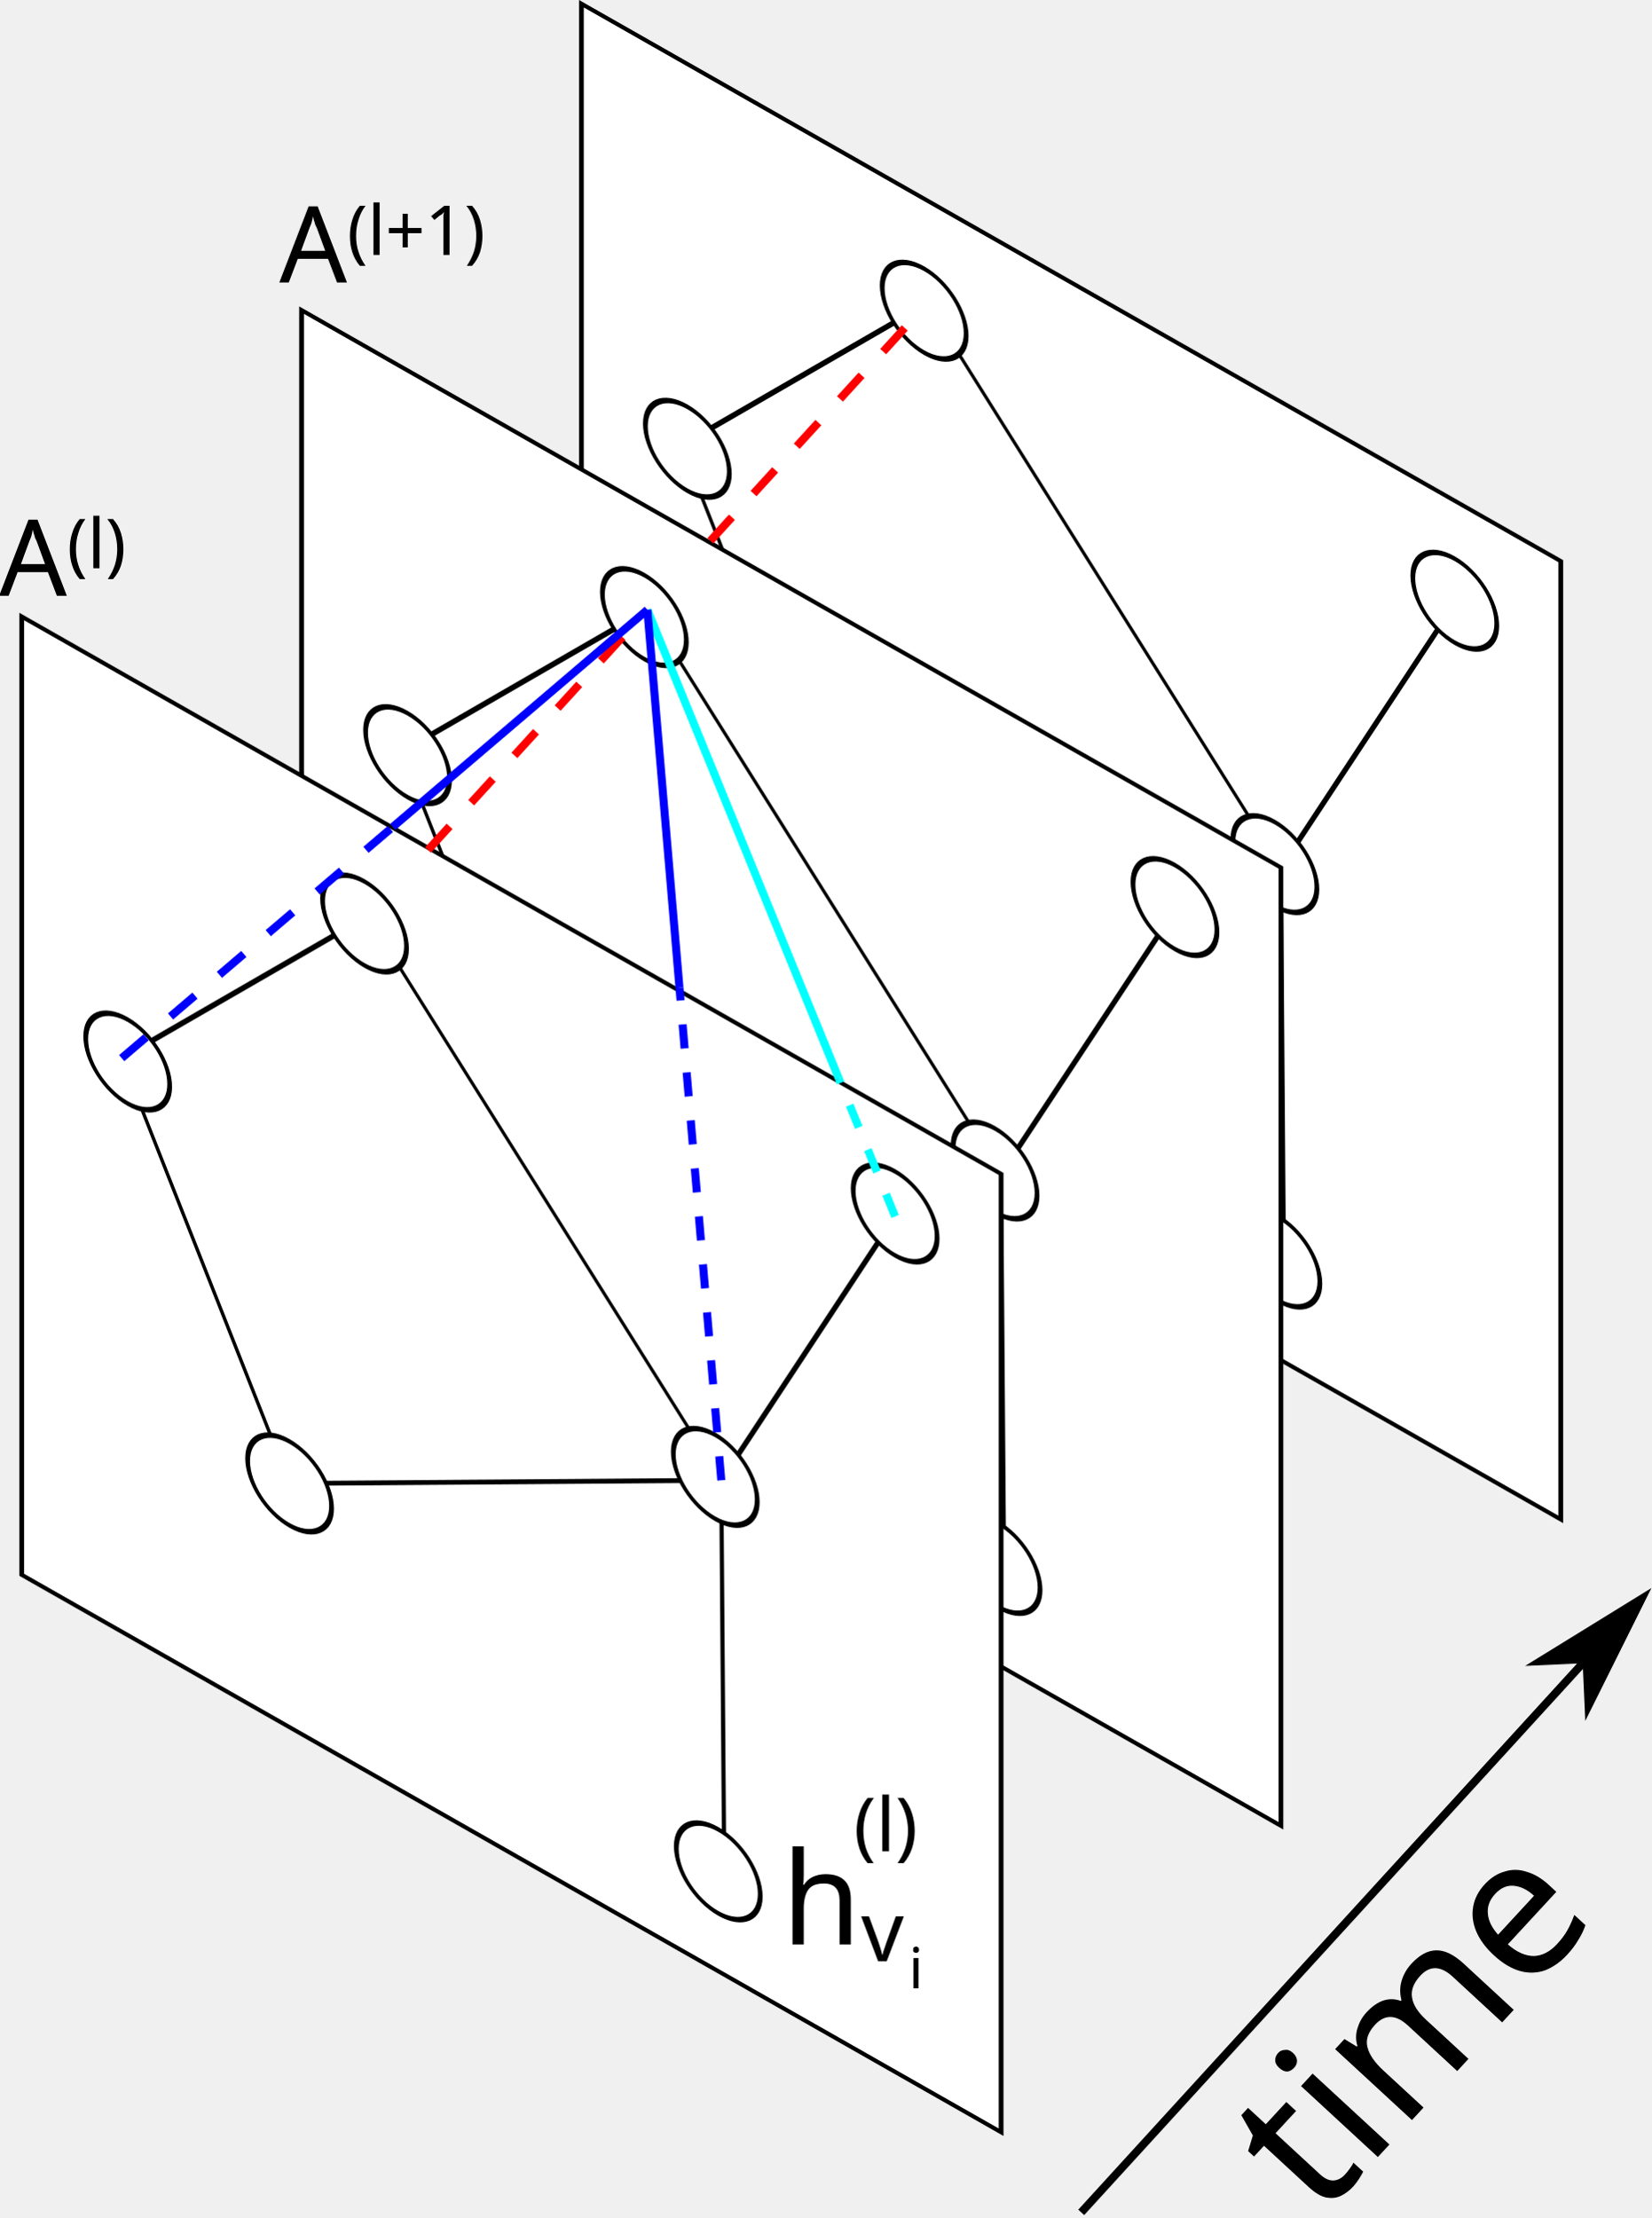
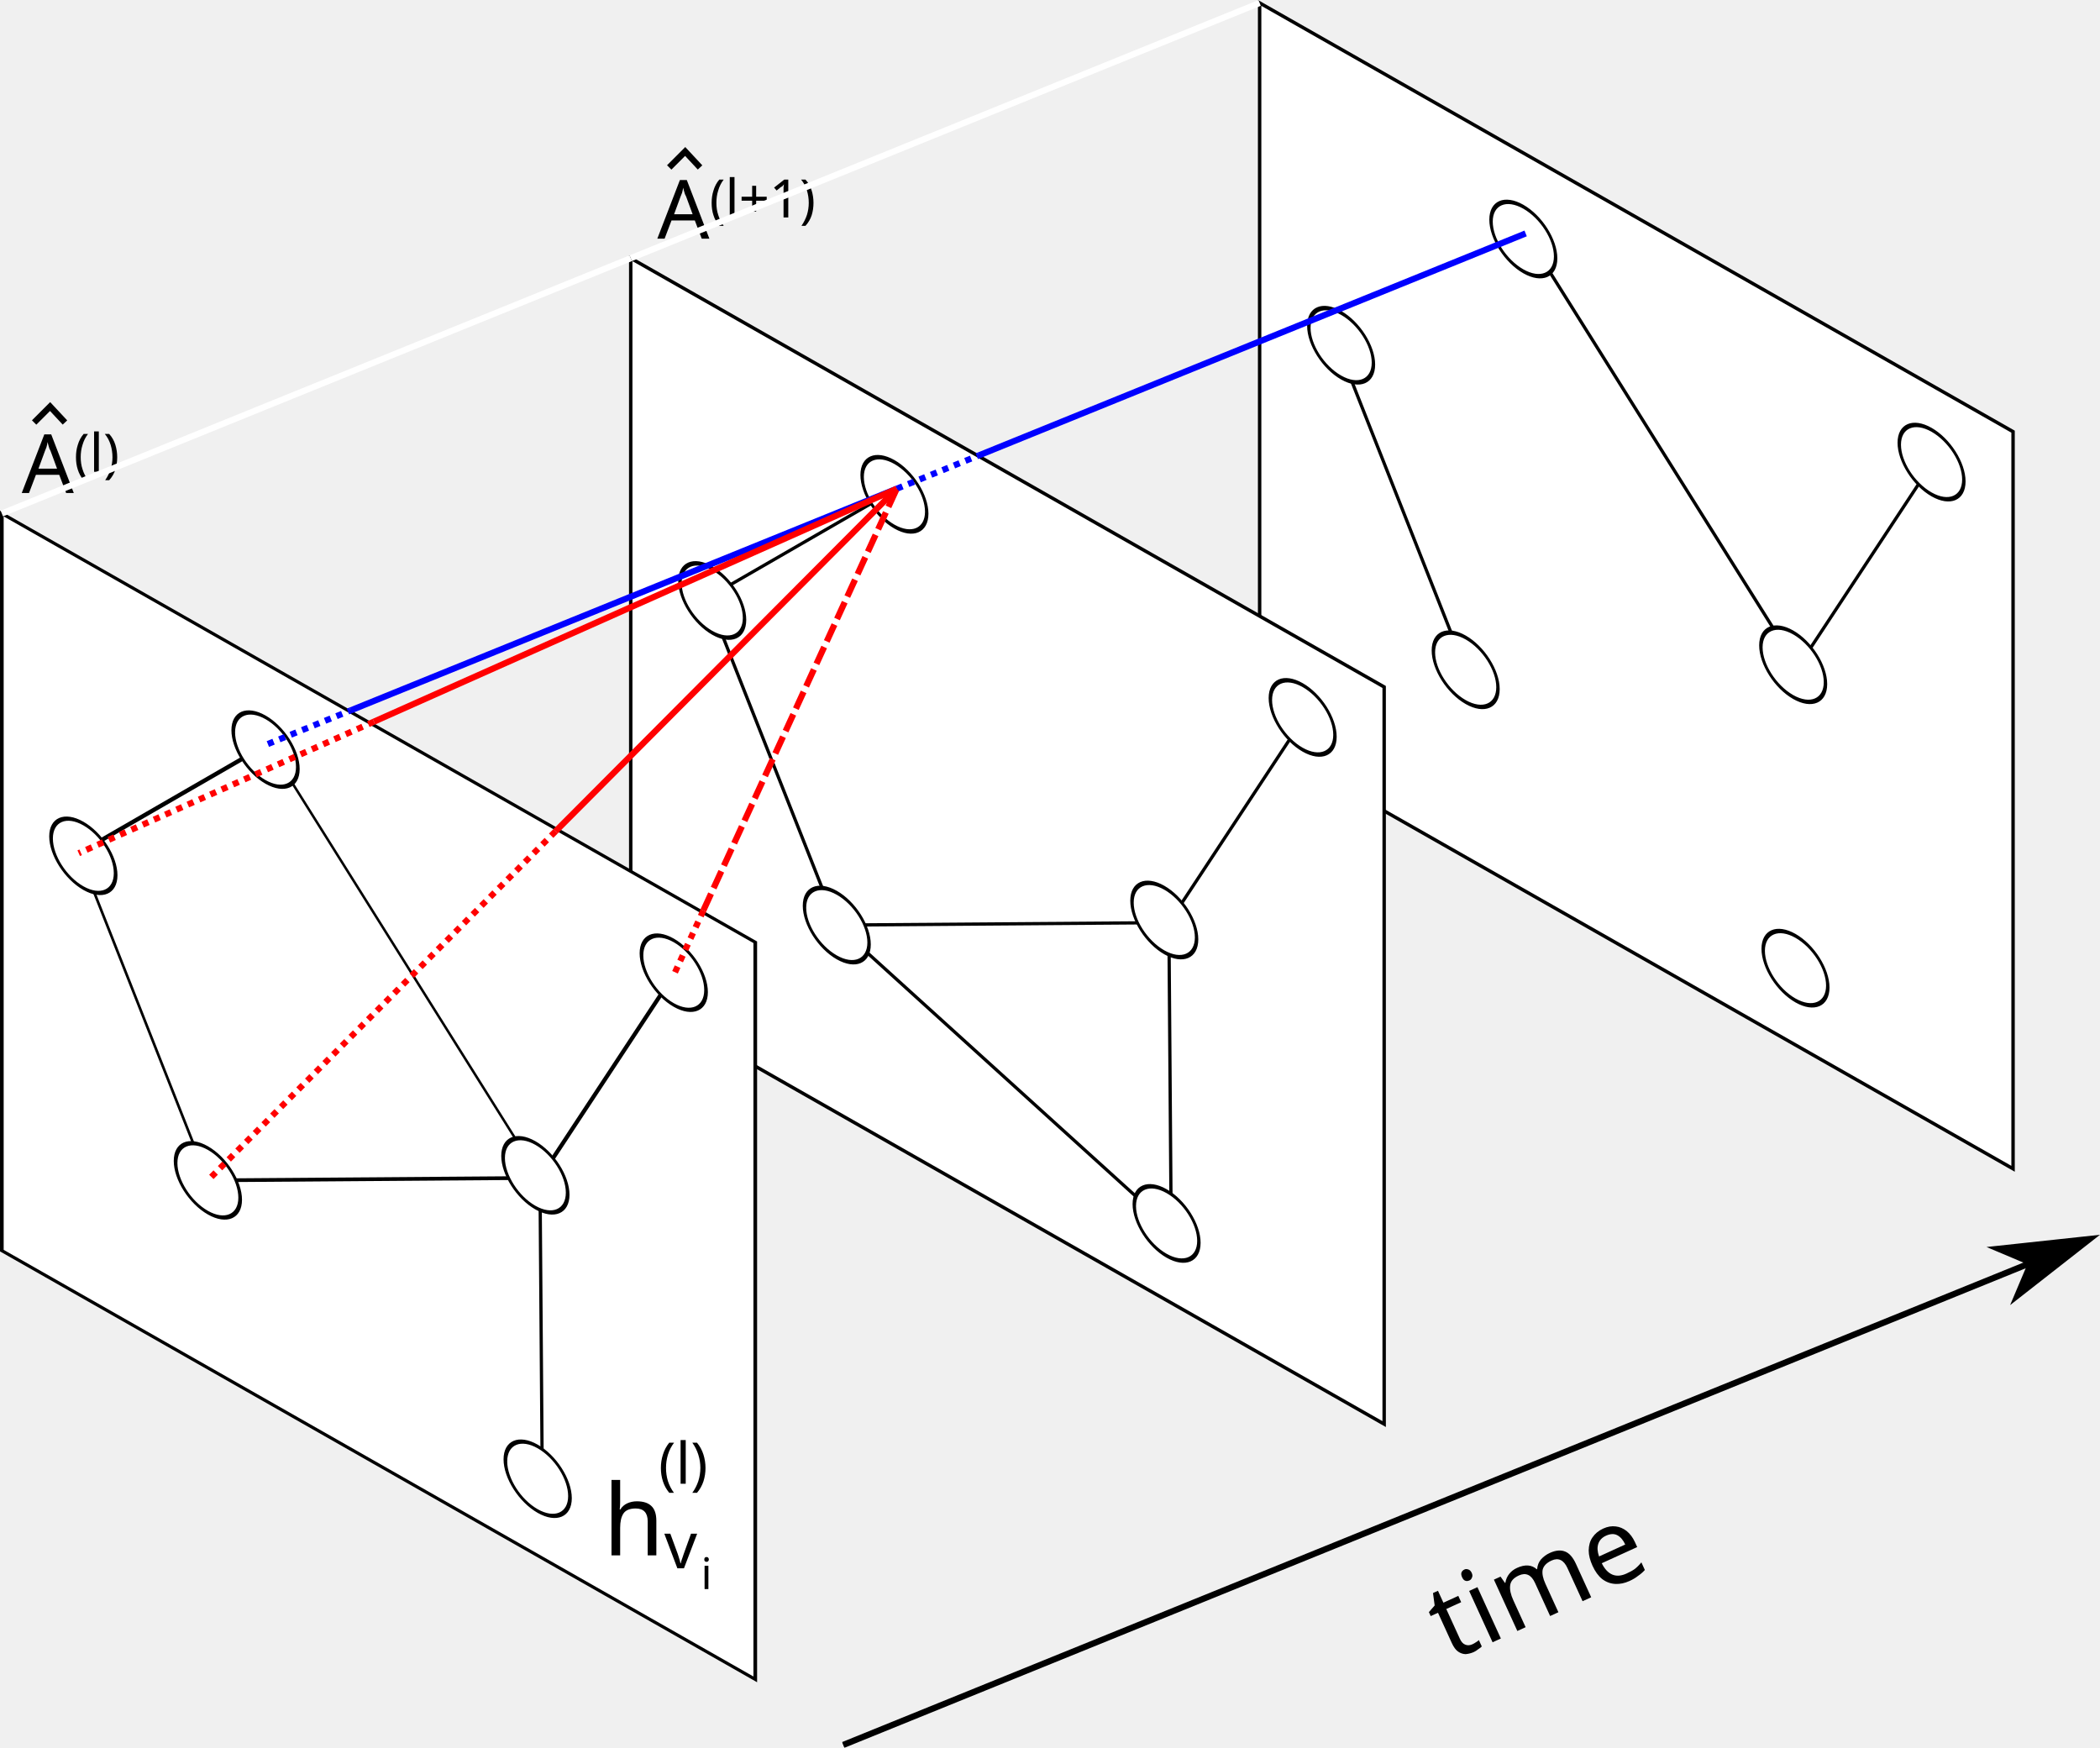
- <svg xmlns="http://www.w3.org/2000/svg" width="54.53mm" height="73.201mm" viewBox="0 0 54.53 73.201" version="1.1" id="svg858">
+ <svg xmlns="http://www.w3.org/2000/svg" width="90.138mm" height="75.02mm" viewBox="0 0 90.138 75.02" version="1.1" id="svg858">
  <defs id="defs852">
+     <marker orient="auto" refY="0" refX="0" id="marker1326" style="overflow:visible">
+       <path id="path1066" d="M 0,0 5,-5 -12.5,0 5,5 Z" style="fill:#ffffff;fill-opacity:1;fill-rule:evenodd;stroke:#000000;stroke-width:1pt;stroke-opacity:1" transform="matrix(-0.8,0,0,-0.8,-10,0)" />
+     </marker>
    <marker orient="auto" refY="0" refX="0" id="Arrow1Lend" style="overflow:visible">
      <path id="path1589" d="M 0,0 5,-5 -12.5,0 5,5 Z" style="fill:#000000;fill-opacity:1;fill-rule:evenodd;stroke:#000000;stroke-width:1pt;stroke-opacity:1" transform="matrix(-0.8,0,0,-0.8,-10,0)" />
    </marker>
    <marker orient="auto" refY="0" refX="0" id="Arrow1Mend" style="overflow:visible">
-       <path id="path1595" d="M 0,0 5,-5 -12.5,0 5,5 Z" style="fill:#000000;fill-opacity:1;fill-rule:evenodd;stroke:#000000;stroke-width:1pt;stroke-opacity:1" transform="matrix(-0.4,0,0,-0.4,-4,0)" />
+       <path id="path1595" d="M 0,0 5,-5 -12.5,0 5,5 Z" style="fill:#ffffff;fill-opacity:1;fill-rule:evenodd;stroke:#000000;stroke-width:1pt;stroke-opacity:1" transform="matrix(-0.4,0,0,-0.4,-4,0)" />
    </marker>
  </defs>
-   <g id="layer1" transform="translate(-13.04727,-17.66051)">
-     <g id="g1491-6" transform="matrix(0.5238095,0.2980829,0,0.5238095,59.75454,14.36558)">
-       <rect y="36.412" x="-52.518" height="60.403" width="61.739" id="rect1431-0" style="fill:#ffffff;fill-opacity:1;stroke:#000000;stroke-width:0.3;stroke-linecap:round;stroke-miterlimit:4;stroke-dasharray:none;stroke-dashoffset:0;stroke-opacity:1" />
-       <g id="g1445-6">
-         <path style="fill:none;stroke:#000000;stroke-width:0.265px;stroke-linecap:butt;stroke-linejoin:miter;stroke-opacity:1" d="M -46.217,60.661 -30.72,42.896" id="path865-2" />
-         <path style="fill:none;stroke:#000000;stroke-width:0.265px;stroke-linecap:butt;stroke-linejoin:miter;stroke-opacity:1" d="M -8.42,65.763 -30.72,42.896" id="path867-6" />
-         <path style="fill:none;stroke:#000000;stroke-width:0.265px;stroke-linecap:butt;stroke-linejoin:miter;stroke-opacity:1" d="M -35.634,81.449 -46.217,60.661" id="path869-1" />
-         <path style="fill:none;stroke:#000000;stroke-width:0.265px;stroke-linecap:butt;stroke-linejoin:miter;stroke-opacity:1" d="m -8.42,65.763 10.961,-22.868" id="path871-8" />
-         <path style="fill:none;stroke:#000000;stroke-width:0.265px;stroke-linecap:butt;stroke-linejoin:miter;stroke-opacity:1" d="m -8.231,90.71 -0.189,-24.946" id="path873-7" />
-         <path style="fill:none;stroke:#000000;stroke-width:0.265px;stroke-linecap:butt;stroke-linejoin:miter;stroke-opacity:1" d="M -35.634,81.449 -8.42,65.763" id="path875-92" />
-         <circle style="fill:#ffffff;fill-opacity:1;stroke:#000000;stroke-width:0.3;stroke-linecap:round;stroke-miterlimit:4;stroke-dasharray:none;stroke-dashoffset:0;stroke-opacity:1" id="path815-0" cx="-45.839" cy="60.661" r="2.646" />
-         <circle style="fill:#ffffff;fill-opacity:1;stroke:#000000;stroke-width:0.3;stroke-linecap:round;stroke-miterlimit:4;stroke-dasharray:none;stroke-dashoffset:0;stroke-opacity:1" id="path815-3-23" cx="-30.909" cy="43.463" r="2.646" />
-         <circle style="fill:#ffffff;fill-opacity:1;stroke:#000000;stroke-width:0.3;stroke-linecap:round;stroke-miterlimit:4;stroke-dasharray:none;stroke-dashoffset:0;stroke-opacity:1" id="path815-6-75" cx="-8.798" cy="65.763" r="2.646" />
-         <circle style="fill:#ffffff;fill-opacity:1;stroke:#000000;stroke-width:0.3;stroke-linecap:round;stroke-miterlimit:4;stroke-dasharray:none;stroke-dashoffset:0;stroke-opacity:1" id="path815-7-9" cx="-35.634" cy="81.449" r="2.646" />
-         <circle style="fill:#ffffff;fill-opacity:1;stroke:#000000;stroke-width:0.3;stroke-linecap:round;stroke-miterlimit:4;stroke-dasharray:none;stroke-dashoffset:0;stroke-opacity:1" id="path815-5-2" cx="2.542" cy="42.707" r="2.646" />
-         <circle style="fill:#ffffff;fill-opacity:1;stroke:#000000;stroke-width:0.3;stroke-linecap:round;stroke-miterlimit:4;stroke-dasharray:none;stroke-dashoffset:0;stroke-opacity:1" id="path815-35-2" cx="-8.609" cy="90.521" r="2.646" />
-       </g>
-     </g>
-     <g id="g1491-3" transform="matrix(0.5238095,0.2980829,0,0.5238095,50.5143,24.4816)">
-       <rect y="36.412" x="-52.518" height="60.403" width="61.739" id="rect1431-6" style="fill:#ffffff;fill-opacity:1;stroke:#000000;stroke-width:0.3;stroke-linecap:round;stroke-miterlimit:4;stroke-dasharray:none;stroke-dashoffset:0;stroke-opacity:1" />
-       <g id="g1445-7">
-         <path style="fill:none;stroke:#000000;stroke-width:0.265px;stroke-linecap:butt;stroke-linejoin:miter;stroke-opacity:1" d="M -46.217,60.661 -30.72,42.896" id="path865-5" />
-         <path style="fill:none;stroke:#000000;stroke-width:0.265px;stroke-linecap:butt;stroke-linejoin:miter;stroke-opacity:1" d="M -8.42,65.763 -30.72,42.896" id="path867-3" />
-         <path style="fill:none;stroke:#000000;stroke-width:0.265px;stroke-linecap:butt;stroke-linejoin:miter;stroke-opacity:1" d="M -35.634,81.449 -46.217,60.661" id="path869-5" />
-         <path style="fill:none;stroke:#000000;stroke-width:0.265px;stroke-linecap:butt;stroke-linejoin:miter;stroke-opacity:1" d="m -8.42,65.763 10.961,-22.868" id="path871-6" />
-         <path style="fill:none;stroke:#000000;stroke-width:0.265px;stroke-linecap:butt;stroke-linejoin:miter;stroke-opacity:1" d="m -8.231,90.71 -0.189,-24.946" id="path873-2" />
-         <path style="fill:none;stroke:#000000;stroke-width:0.265px;stroke-linecap:butt;stroke-linejoin:miter;stroke-opacity:1" d="M -35.634,81.449 -8.42,65.763" id="path875-9" />
-         <circle style="fill:#ffffff;fill-opacity:1;stroke:#000000;stroke-width:0.3;stroke-linecap:round;stroke-miterlimit:4;stroke-dasharray:none;stroke-dashoffset:0;stroke-opacity:1" id="path815-1" cx="-45.839" cy="60.661" r="2.646" />
-         <circle style="fill:#ffffff;fill-opacity:1;stroke:#000000;stroke-width:0.3;stroke-linecap:round;stroke-miterlimit:4;stroke-dasharray:none;stroke-dashoffset:0;stroke-opacity:1" id="path815-3-2" cx="-30.909" cy="43.463" r="2.646" />
-         <circle style="fill:#ffffff;fill-opacity:1;stroke:#000000;stroke-width:0.3;stroke-linecap:round;stroke-miterlimit:4;stroke-dasharray:none;stroke-dashoffset:0;stroke-opacity:1" id="path815-6-7" cx="-8.798" cy="65.763" r="2.646" />
-         <circle style="fill:#ffffff;fill-opacity:1;stroke:#000000;stroke-width:0.3;stroke-linecap:round;stroke-miterlimit:4;stroke-dasharray:none;stroke-dashoffset:0;stroke-opacity:1" id="path815-7-0" cx="-35.634" cy="81.449" r="2.646" />
-         <circle style="fill:#ffffff;fill-opacity:1;stroke:#000000;stroke-width:0.3;stroke-linecap:round;stroke-miterlimit:4;stroke-dasharray:none;stroke-dashoffset:0;stroke-opacity:1" id="path815-5-9" cx="2.542" cy="42.707" r="2.646" />
-         <circle style="fill:#ffffff;fill-opacity:1;stroke:#000000;stroke-width:0.3;stroke-linecap:round;stroke-miterlimit:4;stroke-dasharray:none;stroke-dashoffset:0;stroke-opacity:1" id="path815-35-3" cx="-8.609" cy="90.521" r="2.646" />
-       </g>
-     </g>
-     <g id="g1491" transform="matrix(0.5238095,0.2980829,0,0.5238095,41.27405,34.59762)">
+   <g id="layer1" transform="translate(33.26893,-42.62692)">
+     <rect style="fill:#ffffff;fill-opacity:1;stroke:#000000;stroke-width:0.169;stroke-linecap:round;stroke-miterlimit:4;stroke-dasharray:none;stroke-dashoffset:0;stroke-opacity:1" id="rect1431-0" width="37.209" height="31.64" x="23.93" y="30.917" transform="matrix(0.8691258,0.494591,0,1,0,0)" />
+     <path style="fill:none;stroke:#000000;stroke-width:0.139px;stroke-linecap:butt;stroke-linejoin:miter;stroke-opacity:1" d="M 43.897,71.272 32.216,52.647" id="path867-6" />
+     <path style="fill:none;stroke:#000000;stroke-width:0.139px;stroke-linecap:butt;stroke-linejoin:miter;stroke-opacity:1" d="M 29.642,71.377 24.099,57.333" id="path869-1" />
+     <path style="fill:none;stroke:#000000;stroke-width:0.139px;stroke-linecap:butt;stroke-linejoin:miter;stroke-opacity:1" d="m 43.897,71.272 5.742,-8.711" id="path871-8" />
+     <ellipse style="fill:#ffffff;fill-opacity:1;stroke:#000000;stroke-width:0.169;stroke-linecap:round;stroke-miterlimit:4;stroke-dasharray:none;stroke-dashoffset:0;stroke-opacity:1" id="path815-0" cx="27.955" cy="43.619" transform="matrix(0.8691258,0.494591,0,1,0,0)" rx="1.595" ry="1.386" />
+     <ellipse style="fill:#ffffff;fill-opacity:1;stroke:#000000;stroke-width:0.169;stroke-linecap:round;stroke-miterlimit:4;stroke-dasharray:none;stroke-dashoffset:0;stroke-opacity:1" id="path815-3-23" cx="36.953" cy="34.61" transform="matrix(0.8691258,0.494591,0,1,0,0)" rx="1.595" ry="1.386" />
+     <ellipse style="fill:#ffffff;fill-opacity:1;stroke:#000000;stroke-width:0.169;stroke-linecap:round;stroke-miterlimit:4;stroke-dasharray:none;stroke-dashoffset:0;stroke-opacity:1" id="path815-6-75" cx="50.28" cy="46.292" transform="matrix(0.8691258,0.494591,0,1,0,0)" rx="1.595" ry="1.386" />
+     <ellipse style="fill:#ffffff;fill-opacity:1;stroke:#000000;stroke-width:0.169;stroke-linecap:round;stroke-miterlimit:4;stroke-dasharray:none;stroke-dashoffset:0;stroke-opacity:1" id="path815-7-9" cx="34.106" cy="54.508" transform="matrix(0.8691258,0.494591,0,1,0,0)" rx="1.595" ry="1.386" />
+     <ellipse style="fill:#ffffff;fill-opacity:1;stroke:#000000;stroke-width:0.169;stroke-linecap:round;stroke-miterlimit:4;stroke-dasharray:none;stroke-dashoffset:0;stroke-opacity:1" id="path815-5-2" cx="57.114" cy="34.214" transform="matrix(0.8691258,0.494591,0,1,0,0)" rx="1.595" ry="1.386" />
+     <ellipse style="fill:#ffffff;fill-opacity:1;stroke:#000000;stroke-width:0.169;stroke-linecap:round;stroke-miterlimit:4;stroke-dasharray:none;stroke-dashoffset:0;stroke-opacity:1" id="path815-35-2" cx="50.394" cy="59.26" transform="matrix(0.8691258,0.494591,0,1,0,0)" rx="1.595" ry="1.386" />
+     <rect style="fill:#ffffff;fill-opacity:1;stroke:#000000;stroke-width:0.169;stroke-linecap:round;stroke-miterlimit:4;stroke-dasharray:none;stroke-dashoffset:0;stroke-opacity:1" id="rect1431-6" width="37.209" height="31.64" x="-7.129" y="57.237" transform="matrix(0.8691258,0.494591,0,1,0,0)" />
+     <path style="fill:none;stroke:#000000;stroke-width:0.139px;stroke-linecap:butt;stroke-linejoin:miter;stroke-opacity:1" d="m -2.896,68.291 8.117,-4.686" id="path865-5" />
+     <path style="fill:none;stroke:#000000;stroke-width:0.139px;stroke-linecap:butt;stroke-linejoin:miter;stroke-opacity:1" d="M 17.002,95.354 2.648,82.335" id="path867-3" />
+     <path style="fill:none;stroke:#000000;stroke-width:0.139px;stroke-linecap:butt;stroke-linejoin:miter;stroke-opacity:1" d="M 2.648,82.335 -2.896,68.291" id="path869-5" />
+     <path style="fill:none;stroke:#000000;stroke-width:0.139px;stroke-linecap:butt;stroke-linejoin:miter;stroke-opacity:1" d="m 16.903,82.23 5.742,-8.711" id="path871-6" />
+     <path style="fill:none;stroke:#000000;stroke-width:0.139px;stroke-linecap:butt;stroke-linejoin:miter;stroke-opacity:1" d="m 17.002,95.354 -0.099,-13.124" id="path873-2" />
+     <path style="fill:none;stroke:#000000;stroke-width:0.139px;stroke-linecap:butt;stroke-linejoin:miter;stroke-opacity:1" d="M 2.648,82.335 16.903,82.23" id="path875-9" />
+     <ellipse style="fill:#ffffff;fill-opacity:1;stroke:#000000;stroke-width:0.169;stroke-linecap:round;stroke-miterlimit:4;stroke-dasharray:none;stroke-dashoffset:0;stroke-opacity:1" id="path815-1" cx="-3.104" cy="69.938" transform="matrix(0.8691258,0.494591,0,1,0,0)" rx="1.595" ry="1.386" />
+     <ellipse style="fill:#ffffff;fill-opacity:1;stroke:#000000;stroke-width:0.169;stroke-linecap:round;stroke-miterlimit:4;stroke-dasharray:none;stroke-dashoffset:0;stroke-opacity:1" id="path815-3-2" cx="5.894" cy="60.93" transform="matrix(0.8691258,0.494591,0,1,0,0)" rx="1.595" ry="1.386" />
+     <ellipse style="fill:#ffffff;fill-opacity:1;stroke:#000000;stroke-width:0.169;stroke-linecap:round;stroke-miterlimit:4;stroke-dasharray:none;stroke-dashoffset:0;stroke-opacity:1" id="path815-6-7" cx="19.221" cy="72.611" transform="matrix(0.8691258,0.494591,0,1,0,0)" rx="1.595" ry="1.386" />
+     <ellipse style="fill:#ffffff;fill-opacity:1;stroke:#000000;stroke-width:0.169;stroke-linecap:round;stroke-miterlimit:4;stroke-dasharray:none;stroke-dashoffset:0;stroke-opacity:1" id="path815-7-0" cx="3.047" cy="80.828" transform="matrix(0.8691258,0.494591,0,1,0,0)" rx="1.595" ry="1.386" />
+     <ellipse style="fill:#ffffff;fill-opacity:1;stroke:#000000;stroke-width:0.169;stroke-linecap:round;stroke-miterlimit:4;stroke-dasharray:none;stroke-dashoffset:0;stroke-opacity:1" id="path815-5-9" cx="26.055" cy="60.534" transform="matrix(0.8691258,0.494591,0,1,0,0)" rx="1.595" ry="1.386" />
+     <ellipse style="fill:#ffffff;fill-opacity:1;stroke:#000000;stroke-width:0.169;stroke-linecap:round;stroke-miterlimit:4;stroke-dasharray:none;stroke-dashoffset:0;stroke-opacity:1" id="path815-35-3" cx="19.335" cy="85.579" transform="matrix(0.8691258,0.494591,0,1,0,0)" rx="1.595" ry="1.386" />
+     <g id="g1491" transform="matrix(0.5238095,0.2980829,0,0.5238095,-5.68069,61.25077)">
      <rect y="36.412" x="-52.518" height="60.403" width="61.739" id="rect1431" style="fill:#ffffff;fill-opacity:1;stroke:#000000;stroke-width:0.3;stroke-linecap:round;stroke-miterlimit:4;stroke-dasharray:none;stroke-dashoffset:0;stroke-opacity:1" />
      <g id="g1445">
        <path style="fill:none;stroke:#000000;stroke-width:0.265px;stroke-linecap:butt;stroke-linejoin:miter;stroke-opacity:1" d="M -46.217,60.661 -30.72,42.896" id="path865" />
        <path style="fill:none;stroke:#000000;stroke-width:0.265px;stroke-linecap:butt;stroke-linejoin:miter;stroke-opacity:1" d="M -8.42,65.763 -30.72,42.896" id="path867" />
        <path style="fill:none;stroke:#000000;stroke-width:0.265px;stroke-linecap:butt;stroke-linejoin:miter;stroke-opacity:1" d="M -35.634,81.449 -46.217,60.661" id="path869" />
        <path style="fill:none;stroke:#000000;stroke-width:0.265px;stroke-linecap:butt;stroke-linejoin:miter;stroke-opacity:1" d="m -8.42,65.763 10.961,-22.868" id="path871" />
        <path style="fill:none;stroke:#000000;stroke-width:0.265px;stroke-linecap:butt;stroke-linejoin:miter;stroke-opacity:1" d="m -8.231,90.71 -0.189,-24.946" id="path873" />
        <path style="fill:none;stroke:#000000;stroke-width:0.265px;stroke-linecap:butt;stroke-linejoin:miter;stroke-opacity:1" d="M -35.634,81.449 -8.42,65.763" id="path875" />
        <circle style="fill:#ffffff;fill-opacity:1;stroke:#000000;stroke-width:0.3;stroke-linecap:round;stroke-miterlimit:4;stroke-dasharray:none;stroke-dashoffset:0;stroke-opacity:1" id="path815" cx="-45.839" cy="60.661" r="2.646" />
        <circle style="fill:#ffffff;fill-opacity:1;stroke:#000000;stroke-width:0.3;stroke-linecap:round;stroke-miterlimit:4;stroke-dasharray:none;stroke-dashoffset:0;stroke-opacity:1" id="path815-3" cx="-30.909" cy="43.463" r="2.646" />
        <circle style="fill:#ffffff;fill-opacity:1;stroke:#000000;stroke-width:0.3;stroke-linecap:round;stroke-miterlimit:4;stroke-dasharray:none;stroke-dashoffset:0;stroke-opacity:1" id="path815-6" cx="-8.798" cy="65.763" r="2.646" />
        <circle style="fill:#ffffff;fill-opacity:1;stroke:#000000;stroke-width:0.3;stroke-linecap:round;stroke-miterlimit:4;stroke-dasharray:none;stroke-dashoffset:0;stroke-opacity:1" id="path815-7" cx="-35.634" cy="81.449" r="2.646" />
        <circle style="fill:#ffffff;fill-opacity:1;stroke:#000000;stroke-width:0.3;stroke-linecap:round;stroke-miterlimit:4;stroke-dasharray:none;stroke-dashoffset:0;stroke-opacity:1" id="path815-5" cx="2.542" cy="42.707" r="2.646" />
        <circle style="fill:#ffffff;fill-opacity:1;stroke:#000000;stroke-width:0.3;stroke-linecap:round;stroke-miterlimit:4;stroke-dasharray:none;stroke-dashoffset:0;stroke-opacity:1" id="path815-35" cx="-8.609" cy="90.521" r="2.646" />
      </g>
    </g>
-     <path style="fill:none;stroke:#000000;stroke-width:0.265;stroke-linecap:butt;stroke-linejoin:miter;stroke-miterlimit:4;stroke-dasharray:none;stroke-opacity:1;marker-end:url(#Arrow1Lend)" d="M 48.75,90.705 67.23,70.473" id="path1584" />
-     <text xml:space="preserve" style="font-style:normal;font-weight:normal;font-size:6.439px;line-height:1.25;font-family:sans-serif;letter-spacing:0px;word-spacing:0px;fill:#000000;fill-opacity:1;stroke:none;stroke-width:0.161" x="-28.464" y="103.307" id="text1896" transform="rotate(-47.28834)">
-       <tspan id="tspan1894" x="-28.464" y="103.307" style="stroke-width:0.161">time</tspan>
+     <path style="fill:none;stroke:#000000;stroke-width:0.265;stroke-linecap:butt;stroke-linejoin:miter;stroke-miterlimit:4;stroke-dasharray:none;stroke-opacity:1;marker-end:url(#Arrow1Lend)" d="M 2.929,117.525 56.392,95.822" id="path1584" />
+     <text xml:space="preserve" style="font-style:normal;font-weight:normal;font-size:4.532px;line-height:1.25;font-family:sans-serif;letter-spacing:0px;word-spacing:0px;fill:#000000;fill-opacity:1;stroke:none;stroke-width:0.113" x="-20.978" y="115.696" id="text1896" transform="rotate(-24.53135)">
+       <tspan id="tspan1894" x="-20.978" y="115.696" style="stroke-width:0.113">time</tspan>
    </text>
-     <path style="fill:none;stroke:#ff0000;stroke-width:0.265;stroke-linecap:butt;stroke-linejoin:miter;stroke-miterlimit:4;stroke-dasharray:1.058, 1.058;stroke-dashoffset:0;stroke-opacity:1" d="m 27.178,45.725 7.245,-7.931 m 2.079,-2.276 7.11,-7.784" id="path1898" />
-     <path style="fill:none;stroke:#00ffff;stroke-width:0.265px;stroke-linecap:butt;stroke-linejoin:miter;stroke-opacity:1" d="M 40.746,53.273 34.423,37.794" id="path1900" />
-     <path style="fill:none;stroke:#0000ff;stroke-width:0.265;stroke-linecap:butt;stroke-linejoin:miter;stroke-miterlimit:4;stroke-dasharray:1.06, 1.06;stroke-dashoffset:0;stroke-opacity:1" d="m 17.065,52.596 8.95,-7.632" id="path1902" />
-     <path style="fill:none;stroke:#0000ff;stroke-width:0.265;stroke-linecap:butt;stroke-linejoin:miter;stroke-miterlimit:4;stroke-dasharray:none;stroke-dashoffset:0;stroke-opacity:1" d="M 35.483,50.272 34.423,37.794" id="path1904" />
-     <text xml:space="preserve" style="font-style:normal;font-weight:normal;font-size:3.5px;line-height:1.25;font-family:sans-serif;letter-spacing:0px;word-spacing:0px;fill:#000000;fill-opacity:1;stroke:none;stroke-width:0.088" x="13.02" y="37.33" id="text1908">
-       <tspan id="tspan1906" x="13.02" y="37.33" style="stroke-width:0.088">A<tspan style="font-size:2.275px;baseline-shift:super;stroke-width:0.088" id="tspan1910">(l)</tspan>
+     <text xml:space="preserve" style="font-style:normal;font-weight:normal;font-size:3.5px;line-height:1.25;font-family:sans-serif;letter-spacing:0px;word-spacing:0px;fill:#000000;fill-opacity:1;stroke:none;stroke-width:0.088" x="-32.337" y="63.789" id="text1908">
+       <tspan id="tspan1906" x="-32.337" y="63.789" style="stroke-width:0.088">A<tspan style="font-size:2.275px;baseline-shift:super;stroke-width:0.088" id="tspan1910">(l)</tspan>
      </tspan>
    </text>
-     <text xml:space="preserve" style="font-style:normal;font-weight:normal;font-size:3.5px;line-height:1.25;font-family:sans-serif;letter-spacing:0px;word-spacing:0px;fill:#000000;fill-opacity:1;stroke:none;stroke-width:0.088" x="22.271" y="26.989" id="text1908-8">
-       <tspan id="tspan1906-9" x="22.271" y="26.989" style="stroke-width:0.088">A<tspan style="font-size:2.275px;baseline-shift:super;stroke-width:0.088" id="tspan1910-7">(l+1)</tspan>
+     <text xml:space="preserve" style="font-style:normal;font-weight:normal;font-size:3.5px;line-height:1.25;font-family:sans-serif;letter-spacing:0px;word-spacing:0px;fill:#000000;fill-opacity:1;stroke:none;stroke-width:0.088" x="-5.054" y="52.87" id="text1908-8">
+       <tspan id="tspan1906-9" x="-5.054" y="52.87" style="stroke-width:0.088">A<tspan style="font-size:2.275px;baseline-shift:super;stroke-width:0.088" id="tspan1910-7">(l+1)</tspan>
      </tspan>
    </text>
-     <path style="fill:none;stroke:#0000ff;stroke-width:0.265;stroke-linecap:butt;stroke-linejoin:miter;stroke-miterlimit:4;stroke-dasharray:0.795, 0.795;stroke-dashoffset:0;stroke-opacity:1" d="M 36.864,66.535 35.483,50.272" id="path1904-3" />
-     <path style="fill:none;stroke:#0000ff;stroke-width:0.265;stroke-linecap:butt;stroke-linejoin:miter;stroke-miterlimit:4;stroke-dasharray:none;stroke-dashoffset:0;stroke-opacity:1" d="M 26.015,44.964 34.423,37.794" id="path1902-6" />
-     <path style="fill:#00ffff;stroke:#00ffff;stroke-width:0.265;stroke-linecap:butt;stroke-linejoin:miter;stroke-miterlimit:4;stroke-dasharray:0.794, 0.794;stroke-dashoffset:0;stroke-opacity:1" d="m 42.605,57.824 -1.859,-4.552" id="path1900-1" />
-     <g id="g2032" transform="matrix(0.4025032,0,0,0.4025032,31.43197,46.011)">
+     <g id="g2032" transform="matrix(0.4025032,0,0,0.4025032,-14.80566,73.53976)">
      <text id="text1999" y="89.066" x="18.433" style="font-style:normal;font-weight:normal;font-size:10.583px;line-height:1.25;font-family:sans-serif;letter-spacing:0px;word-spacing:0px;fill:#000000;fill-opacity:1;stroke:none;stroke-width:0.265" xml:space="preserve">
        <tspan style="stroke-width:0.265" y="89.066" x="18.433" id="tspan1997">h<tspan id="tspan2001" style="font-size:65%;baseline-shift:sub">v</tspan>
        </tspan>
      </text>
      <text id="text2005" y="92.663" x="28.875" style="font-style:normal;font-weight:normal;font-size:4.634px;line-height:1.25;font-family:sans-serif;letter-spacing:0px;word-spacing:0px;fill:#000000;fill-opacity:1;stroke:none;stroke-width:0.116" xml:space="preserve">
        <tspan style="stroke-width:0.116" y="92.663" x="28.875" id="tspan2003">i</tspan>
      </text>
      <text id="text2005-2" y="81.425" x="24.356" style="font-style:normal;font-weight:normal;font-size:6.121px;line-height:1.25;font-family:sans-serif;letter-spacing:0px;word-spacing:0px;fill:#000000;fill-opacity:1;stroke:none;stroke-width:0.153" xml:space="preserve">
        <tspan style="stroke-width:0.153" y="81.425" x="24.356" id="tspan2003-9">(l)</tspan>
      </text>
    </g>
+     <g id="g952" style="fill:#ffffff;stroke:#ffffff">
+       <path id="path900" d="M -33.19,64.669 -6.196,53.711" style="fill:#ffffff;stroke:#ffffff;stroke-width:0.265px;stroke-linecap:butt;stroke-linejoin:miter;stroke-opacity:1" />
+       <path id="path900-6" d="M -6.196,53.711 20.798,42.753" style="fill:#ffffff;stroke:#ffffff;stroke-width:0.265px;stroke-linecap:butt;stroke-linejoin:miter;stroke-opacity:1" />
+     </g>
+     <path style="fill:#ffffff;stroke:#000000;stroke-width:0.2;stroke-linecap:butt;stroke-linejoin:miter;stroke-miterlimit:4;stroke-dasharray:none;stroke-opacity:1" d="M 2.929,117.525 29.661,106.673" id="path900-5" />
+     <path style="fill:none;stroke:#0000ff;stroke-width:0.265;stroke-linecap:butt;stroke-linejoin:miter;stroke-miterlimit:4;stroke-dasharray:none;stroke-dashoffset:0;stroke-opacity:1" d="M -18.222,73.122 5.222,63.605" id="path1800" />
+     <path style="fill:none;stroke:#0000ff;stroke-width:0.265;stroke-linecap:butt;stroke-linejoin:miter;stroke-miterlimit:4;stroke-dasharray:none;stroke-dashoffset:0;stroke-opacity:1" d="M 8.749,62.173 32.216,52.647" id="path1796" />
+     <path style="fill:none;stroke:#0000ff;stroke-width:0.265;stroke-linecap:butt;stroke-linejoin:miter;stroke-miterlimit:4;stroke-dasharray:0.265, 0.265;stroke-dashoffset:0;stroke-opacity:1" d="M 5.222,63.605 8.749,62.173" id="path1802" />
+     <path style="fill:none;stroke:#0000ff;stroke-width:0.265;stroke-linecap:butt;stroke-linejoin:miter;stroke-miterlimit:4;stroke-dasharray:0.265, 0.265;stroke-dashoffset:0;stroke-opacity:1" d="m -21.772,74.563 3.55,-1.441" id="path1804" />
+     <path style="fill:none;stroke:#ff0000;stroke-width:0.265;stroke-linecap:butt;stroke-linejoin:miter;stroke-miterlimit:4;stroke-dasharray:0.794, 0.265;stroke-dashoffset:0;stroke-opacity:1" d="M -3.08,81.71 5.222,63.605" id="path1806" />
+     <path style="fill:none;stroke:#ff0000;stroke-width:0.265px;stroke-linecap:butt;stroke-linejoin:miter;stroke-opacity:1" d="M -9.425,78.311 5.222,63.605" id="path1808" />
+     <path style="fill:#ff0000;stroke:#ff0000;stroke-width:0.265px;stroke-linecap:butt;stroke-linejoin:miter;stroke-opacity:1" d="M -17.218,73.603 5.222,63.605" id="path1810" />
+     <path style="fill:none;stroke:#ff0000;stroke-width:0.265;stroke-linecap:butt;stroke-linejoin:miter;stroke-miterlimit:4;stroke-dasharray:0.265, 0.265;stroke-dashoffset:0;stroke-opacity:1" d="m -17.218,73.603 -12.672,5.646" id="path1812" />
+     <path style="fill:none;stroke:#ff0000;stroke-width:0.265;stroke-linecap:butt;stroke-linejoin:miter;stroke-miterlimit:4;stroke-dasharray:0.265, 0.265;stroke-dashoffset:0;stroke-opacity:1" d="M -9.425,78.311 -24.346,93.293" id="path1814" />
+     <path style="fill:none;stroke:#ff0000;stroke-width:0.265;stroke-linecap:butt;stroke-linejoin:miter;stroke-miterlimit:4;stroke-dasharray:0.265, 0.265;stroke-dashoffset:0;stroke-opacity:1" d="m -3.08,81.71 -1.269,2.768" id="path1816" />
+     <path style="fill:none;stroke:#000000;stroke-width:0.265px;stroke-linecap:butt;stroke-linejoin:miter;stroke-opacity:1" d="m -31.804,60.762 0.685,-0.685 0.638,0.685" id="path1837" />
+     <path style="fill:none;stroke:#000000;stroke-width:0.265px;stroke-linecap:butt;stroke-linejoin:miter;stroke-opacity:1" d="m -4.544,49.814 0.685,-0.685 0.638,0.685" id="path1837-5" />
  </g>
</svg>
